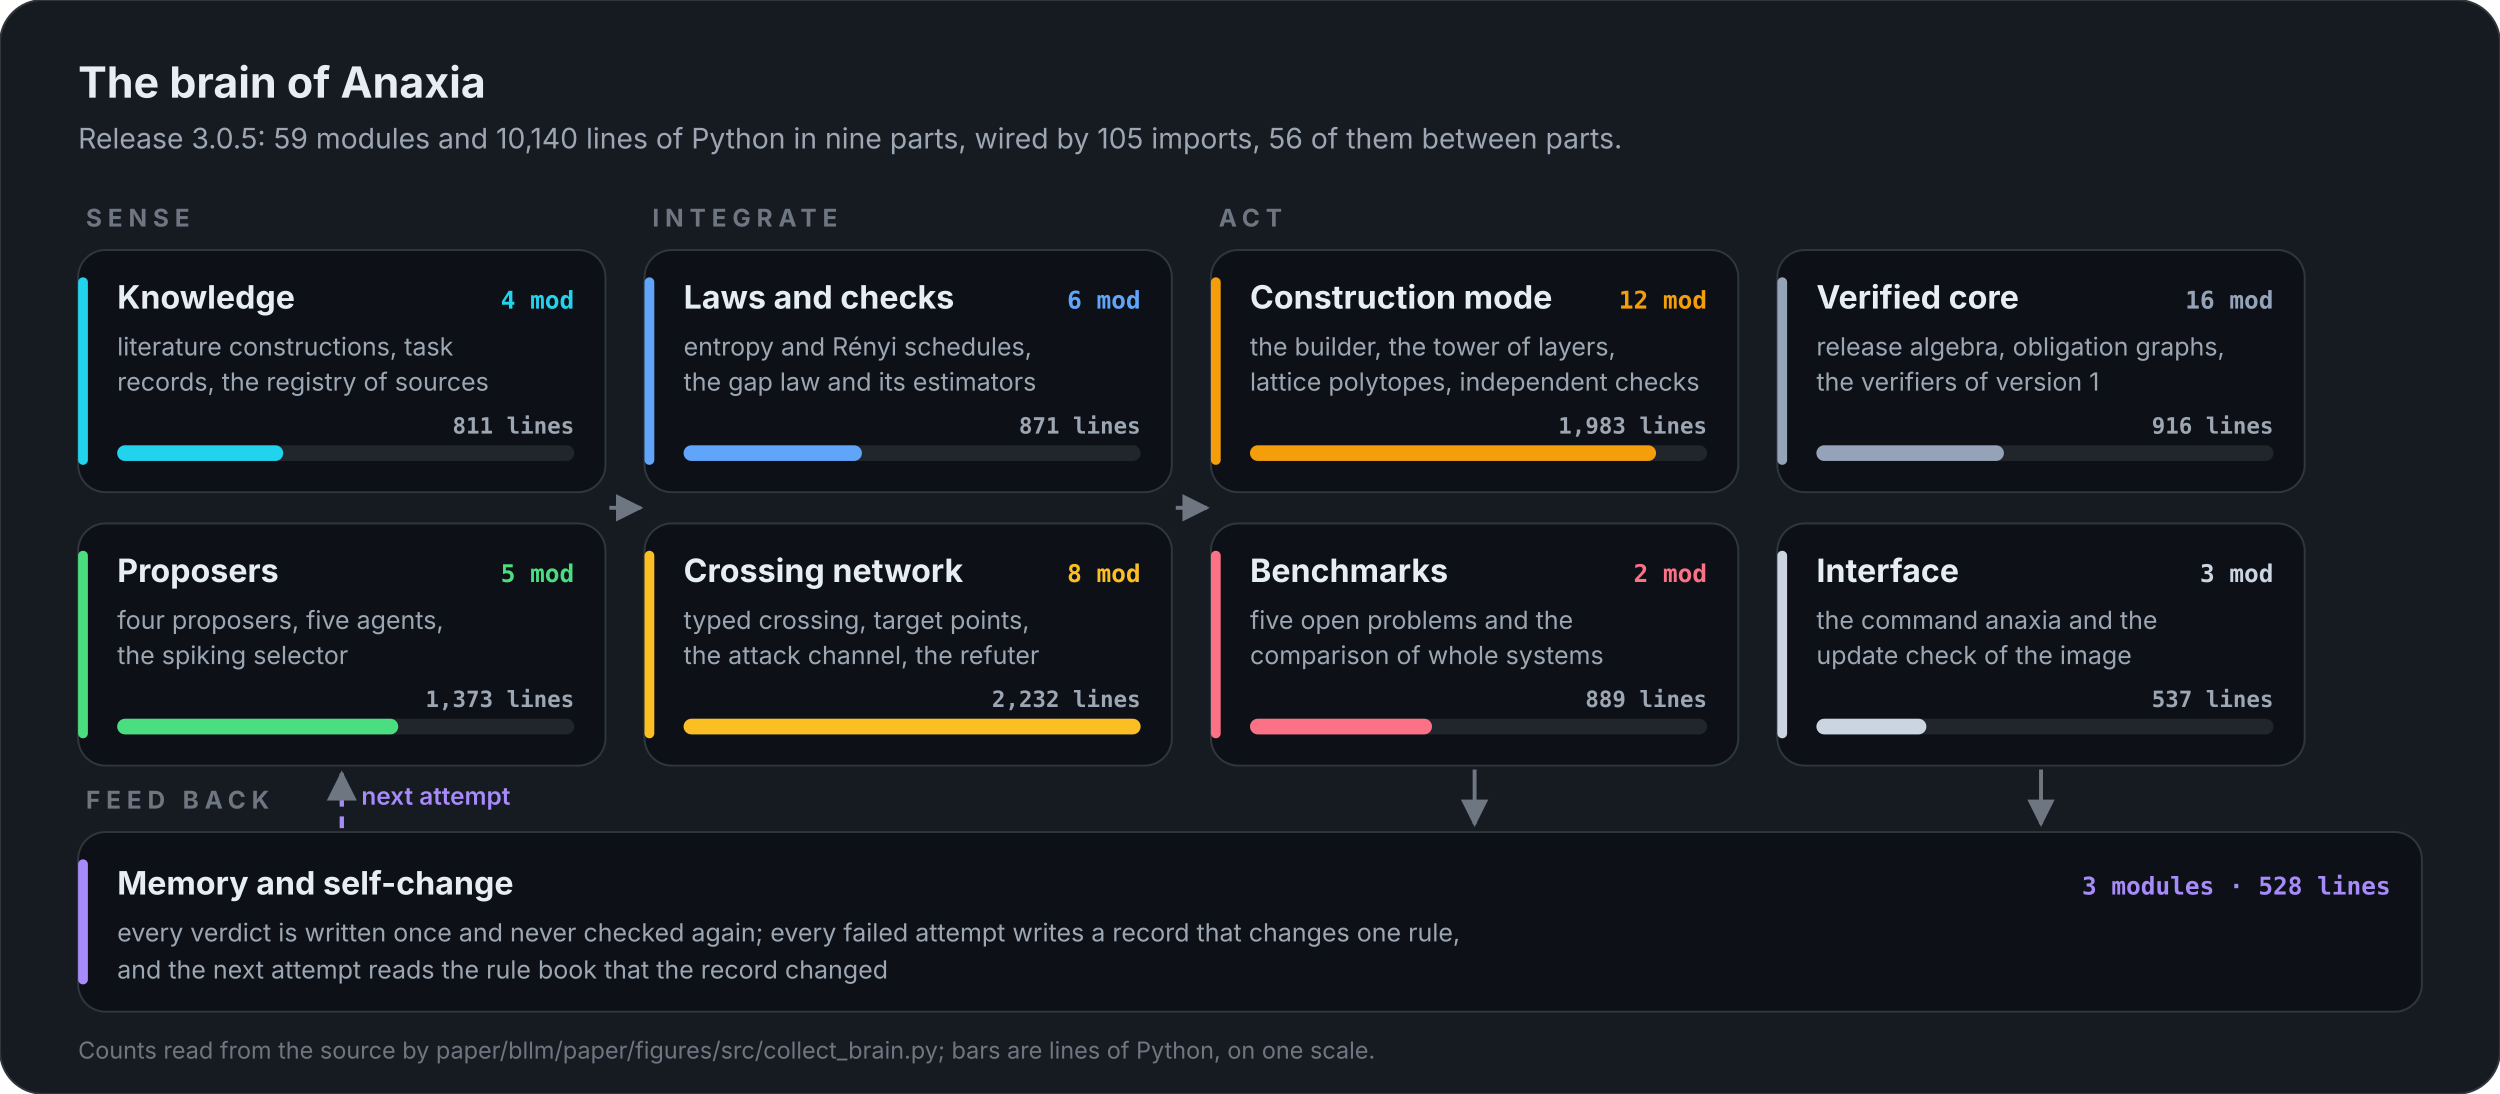
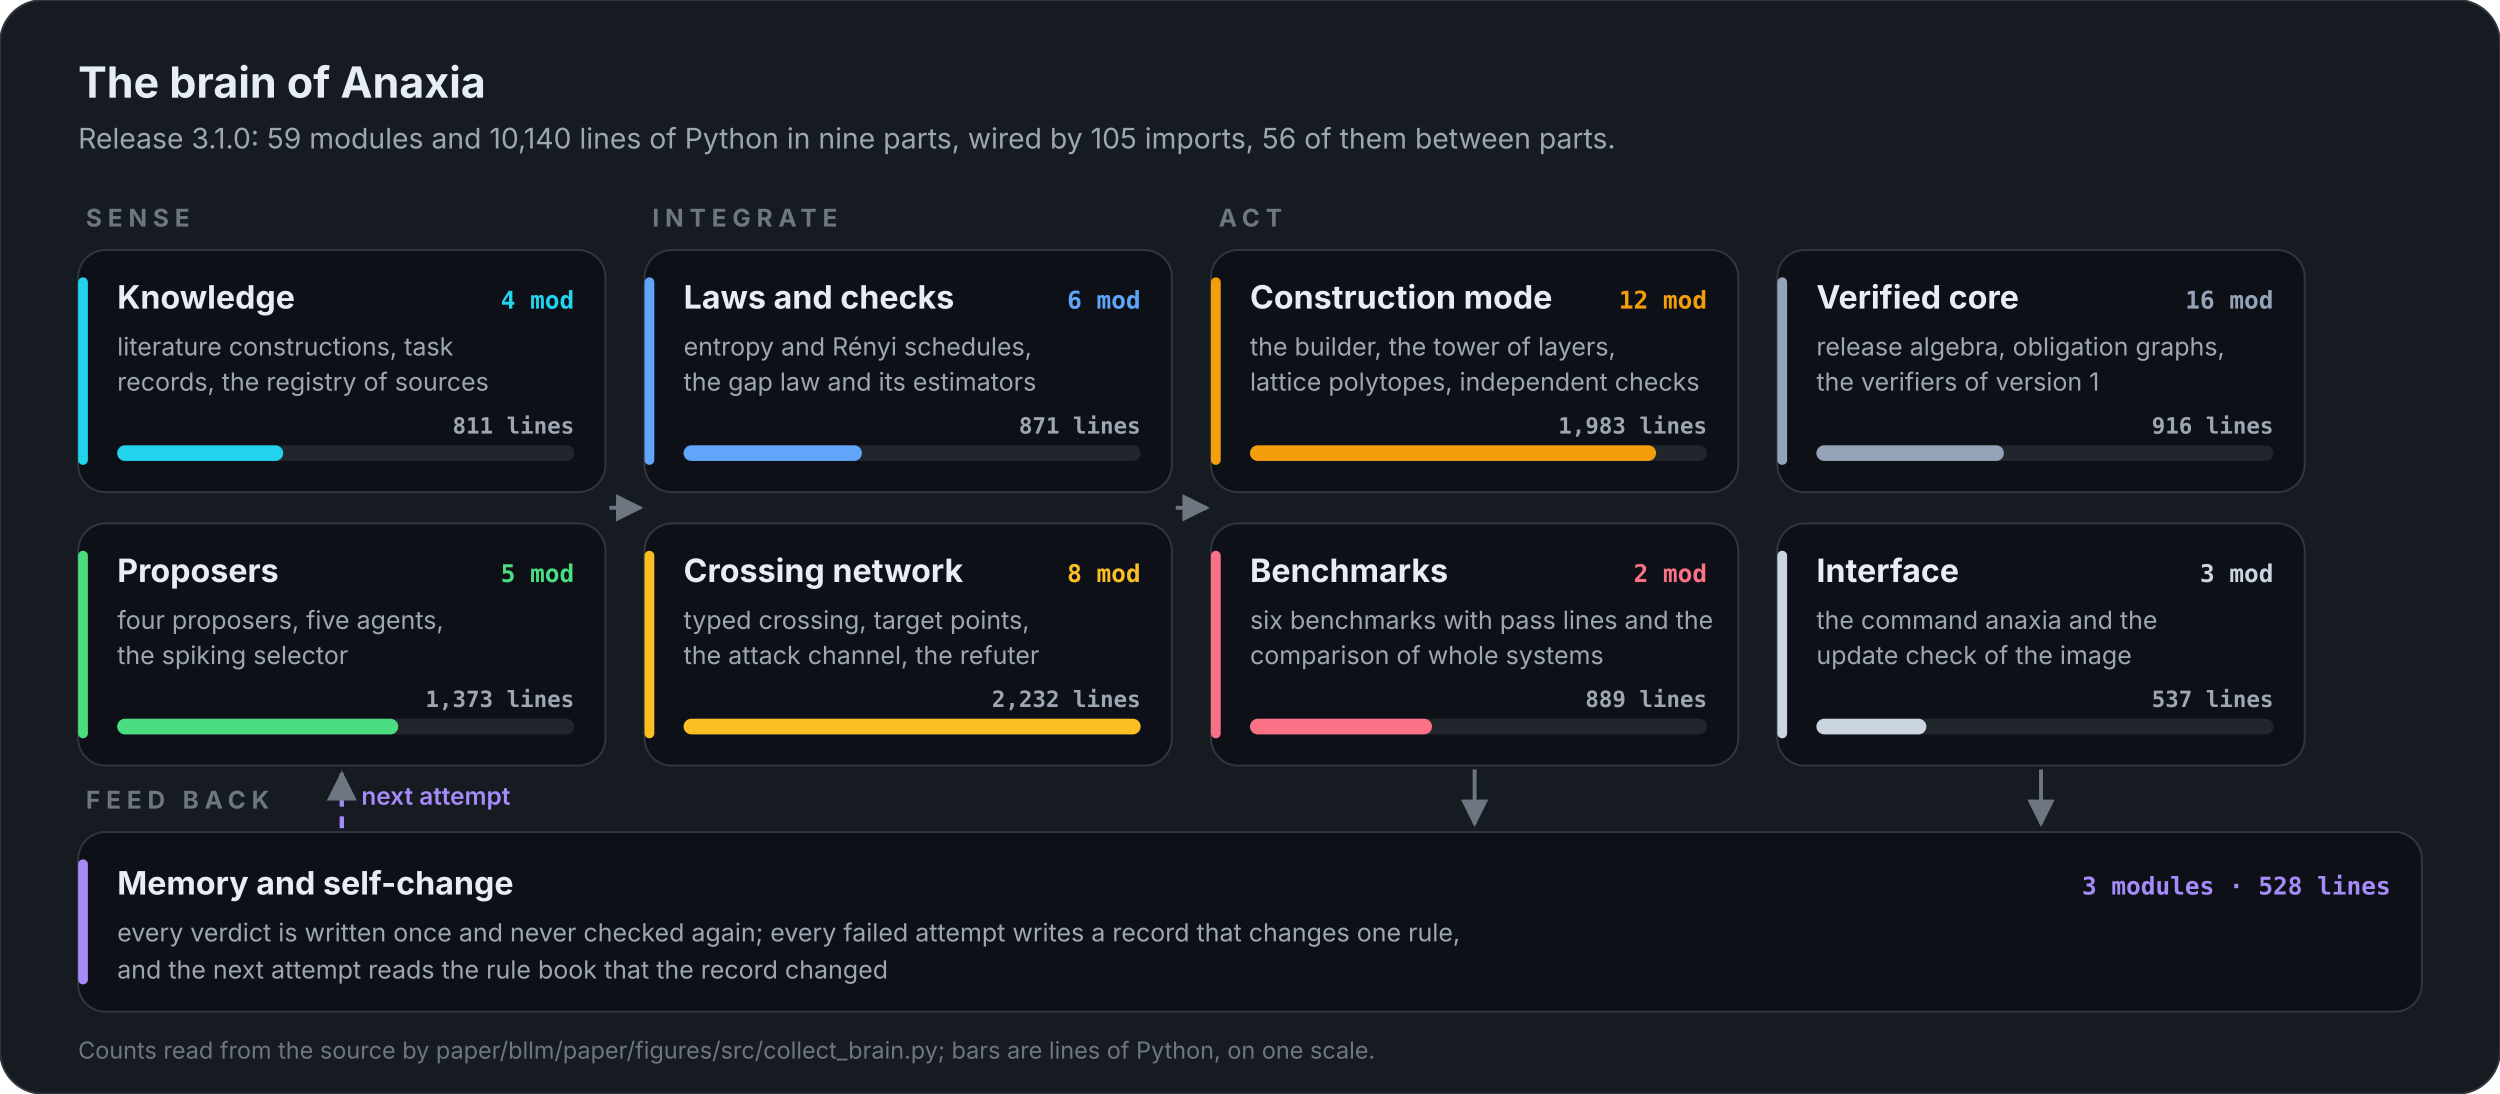
<svg xmlns="http://www.w3.org/2000/svg" viewBox="0 0 1280 560" width="1280" height="560" role="img" aria-label="The brain of Anaxia: 59 modules in nine parts">
  <defs>
    <marker id="ar" viewBox="0 0 10 10" refX="9" refY="5" markerWidth="7" markerHeight="7" orient="auto-start-reverse">
      <path d="M0,0 L10,5 L0,10 z" fill="#6e7681" />
    </marker>
  </defs>
  <rect width="1280" height="560" rx="22" fill="#161b22" stroke="#30363d" />
  <text x="40.0" y="50.0" font-family="Inter, 'Segoe UI', Roboto, Helvetica, Arial, sans-serif" font-size="22" font-weight="700" fill="#e6edf3" text-anchor="start">The brain of Anaxia</text>
-   <text x="40.0" y="76.0" font-family="Inter, 'Segoe UI', Roboto, Helvetica, Arial, sans-serif" font-size="14.5" font-weight="400" fill="#9da7b3" text-anchor="start">Release 3.0.5: 59 modules and 10,140 lines of Python in nine parts, wired by 105 imports, 56 of them between parts.</text>
+   <text x="40.0" y="76.0" font-family="Inter, 'Segoe UI', Roboto, Helvetica, Arial, sans-serif" font-size="14.5" font-weight="400" fill="#9da7b3" text-anchor="start">Release 3.1.0: 59 modules and 10,140 lines of Python in nine parts, wired by 105 imports, 56 of them between parts.</text>
  <text x="44.0" y="116.0" font-family="Inter, 'Segoe UI', Roboto, Helvetica, Arial, sans-serif" font-size="12.5" font-weight="700" fill="#6e7681" text-anchor="start" letter-spacing="3">SENSE</text>
  <rect x="40" y="128" width="270" height="124" rx="14" fill="#0d1117" stroke="#30363d" />
  <rect x="40" y="142" width="5" height="96" rx="2.5" fill="#22d3ee" />
  <text x="60.0" y="158.0" font-family="Inter, 'Segoe UI', Roboto, Helvetica, Arial, sans-serif" font-size="16.5" font-weight="700" fill="#e6edf3" text-anchor="start">Knowledge</text>
  <text x="294.0" y="158.0" font-family="'JetBrains Mono', 'SFMono-Regular', Menlo, Consolas, monospace" font-size="12.5" font-weight="700" fill="#22d3ee" text-anchor="end">4 mod</text>
  <text x="60.0" y="182.0" font-family="Inter, 'Segoe UI', Roboto, Helvetica, Arial, sans-serif" font-size="12.8" font-weight="400" fill="#9da7b3" text-anchor="start">literature constructions, task</text>
  <text x="60.0" y="200.0" font-family="Inter, 'Segoe UI', Roboto, Helvetica, Arial, sans-serif" font-size="12.8" font-weight="400" fill="#9da7b3" text-anchor="start">records, the registry of sources</text>
  <rect x="60" y="228" width="234" height="8" rx="4" fill="#21262d" />
  <rect x="60" y="228" width="85.0" height="8" rx="4" fill="#22d3ee" />
  <text x="294.0" y="222.0" font-family="'JetBrains Mono', 'SFMono-Regular', Menlo, Consolas, monospace" font-size="11.5" font-weight="600" fill="#9da7b3" text-anchor="end">811 lines</text>
  <rect x="40" y="268" width="270" height="124" rx="14" fill="#0d1117" stroke="#30363d" />
  <rect x="40" y="282" width="5" height="96" rx="2.5" fill="#4ade80" />
  <text x="60.0" y="298.0" font-family="Inter, 'Segoe UI', Roboto, Helvetica, Arial, sans-serif" font-size="16.5" font-weight="700" fill="#e6edf3" text-anchor="start">Proposers</text>
  <text x="294.0" y="298.0" font-family="'JetBrains Mono', 'SFMono-Regular', Menlo, Consolas, monospace" font-size="12.5" font-weight="700" fill="#4ade80" text-anchor="end">5 mod</text>
  <text x="60.0" y="322.0" font-family="Inter, 'Segoe UI', Roboto, Helvetica, Arial, sans-serif" font-size="12.8" font-weight="400" fill="#9da7b3" text-anchor="start">four proposers, five agents,</text>
  <text x="60.0" y="340.0" font-family="Inter, 'Segoe UI', Roboto, Helvetica, Arial, sans-serif" font-size="12.8" font-weight="400" fill="#9da7b3" text-anchor="start">the spiking selector</text>
  <rect x="60" y="368" width="234" height="8" rx="4" fill="#21262d" />
  <rect x="60" y="368" width="143.9" height="8" rx="4" fill="#4ade80" />
  <text x="294.0" y="362.0" font-family="'JetBrains Mono', 'SFMono-Regular', Menlo, Consolas, monospace" font-size="11.5" font-weight="600" fill="#9da7b3" text-anchor="end">1,373 lines</text>
  <text x="334.0" y="116.0" font-family="Inter, 'Segoe UI', Roboto, Helvetica, Arial, sans-serif" font-size="12.5" font-weight="700" fill="#6e7681" text-anchor="start" letter-spacing="3">INTEGRATE</text>
  <rect x="330" y="128" width="270" height="124" rx="14" fill="#0d1117" stroke="#30363d" />
  <rect x="330" y="142" width="5" height="96" rx="2.5" fill="#60a5fa" />
  <text x="350.0" y="158.0" font-family="Inter, 'Segoe UI', Roboto, Helvetica, Arial, sans-serif" font-size="16.5" font-weight="700" fill="#e6edf3" text-anchor="start">Laws and checks</text>
  <text x="584.0" y="158.0" font-family="'JetBrains Mono', 'SFMono-Regular', Menlo, Consolas, monospace" font-size="12.5" font-weight="700" fill="#60a5fa" text-anchor="end">6 mod</text>
  <text x="350.0" y="182.0" font-family="Inter, 'Segoe UI', Roboto, Helvetica, Arial, sans-serif" font-size="12.8" font-weight="400" fill="#9da7b3" text-anchor="start">entropy and Rényi schedules,</text>
  <text x="350.0" y="200.0" font-family="Inter, 'Segoe UI', Roboto, Helvetica, Arial, sans-serif" font-size="12.8" font-weight="400" fill="#9da7b3" text-anchor="start">the gap law and its estimators</text>
  <rect x="350" y="228" width="234" height="8" rx="4" fill="#21262d" />
  <rect x="350" y="228" width="91.3" height="8" rx="4" fill="#60a5fa" />
  <text x="584.0" y="222.0" font-family="'JetBrains Mono', 'SFMono-Regular', Menlo, Consolas, monospace" font-size="11.5" font-weight="600" fill="#9da7b3" text-anchor="end">871 lines</text>
  <rect x="330" y="268" width="270" height="124" rx="14" fill="#0d1117" stroke="#30363d" />
  <rect x="330" y="282" width="5" height="96" rx="2.5" fill="#fbbf24" />
  <text x="350.0" y="298.0" font-family="Inter, 'Segoe UI', Roboto, Helvetica, Arial, sans-serif" font-size="16.5" font-weight="700" fill="#e6edf3" text-anchor="start">Crossing network</text>
  <text x="584.0" y="298.0" font-family="'JetBrains Mono', 'SFMono-Regular', Menlo, Consolas, monospace" font-size="12.5" font-weight="700" fill="#fbbf24" text-anchor="end">8 mod</text>
  <text x="350.0" y="322.0" font-family="Inter, 'Segoe UI', Roboto, Helvetica, Arial, sans-serif" font-size="12.8" font-weight="400" fill="#9da7b3" text-anchor="start">typed crossing, target points,</text>
  <text x="350.0" y="340.0" font-family="Inter, 'Segoe UI', Roboto, Helvetica, Arial, sans-serif" font-size="12.8" font-weight="400" fill="#9da7b3" text-anchor="start">the attack channel, the refuter</text>
  <rect x="350" y="368" width="234" height="8" rx="4" fill="#21262d" />
  <rect x="350" y="368" width="234.0" height="8" rx="4" fill="#fbbf24" />
  <text x="584.0" y="362.0" font-family="'JetBrains Mono', 'SFMono-Regular', Menlo, Consolas, monospace" font-size="11.5" font-weight="600" fill="#9da7b3" text-anchor="end">2,232 lines</text>
  <text x="624.0" y="116.0" font-family="Inter, 'Segoe UI', Roboto, Helvetica, Arial, sans-serif" font-size="12.5" font-weight="700" fill="#6e7681" text-anchor="start" letter-spacing="3">ACT</text>
  <rect x="620" y="128" width="270" height="124" rx="14" fill="#0d1117" stroke="#30363d" />
  <rect x="620" y="142" width="5" height="96" rx="2.5" fill="#f59e0b" />
  <text x="640.0" y="158.0" font-family="Inter, 'Segoe UI', Roboto, Helvetica, Arial, sans-serif" font-size="16.5" font-weight="700" fill="#e6edf3" text-anchor="start">Construction mode</text>
  <text x="874.0" y="158.0" font-family="'JetBrains Mono', 'SFMono-Regular', Menlo, Consolas, monospace" font-size="12.5" font-weight="700" fill="#f59e0b" text-anchor="end">12 mod</text>
  <text x="640.0" y="182.0" font-family="Inter, 'Segoe UI', Roboto, Helvetica, Arial, sans-serif" font-size="12.8" font-weight="400" fill="#9da7b3" text-anchor="start">the builder, the tower of layers,</text>
  <text x="640.0" y="200.0" font-family="Inter, 'Segoe UI', Roboto, Helvetica, Arial, sans-serif" font-size="12.8" font-weight="400" fill="#9da7b3" text-anchor="start">lattice polytopes, independent checks</text>
  <rect x="640" y="228" width="234" height="8" rx="4" fill="#21262d" />
  <rect x="640" y="228" width="207.9" height="8" rx="4" fill="#f59e0b" />
  <text x="874.0" y="222.0" font-family="'JetBrains Mono', 'SFMono-Regular', Menlo, Consolas, monospace" font-size="11.5" font-weight="600" fill="#9da7b3" text-anchor="end">1,983 lines</text>
  <rect x="620" y="268" width="270" height="124" rx="14" fill="#0d1117" stroke="#30363d" />
  <rect x="620" y="282" width="5" height="96" rx="2.5" fill="#fb7185" />
  <text x="640.0" y="298.0" font-family="Inter, 'Segoe UI', Roboto, Helvetica, Arial, sans-serif" font-size="16.5" font-weight="700" fill="#e6edf3" text-anchor="start">Benchmarks</text>
  <text x="874.0" y="298.0" font-family="'JetBrains Mono', 'SFMono-Regular', Menlo, Consolas, monospace" font-size="12.5" font-weight="700" fill="#fb7185" text-anchor="end">2 mod</text>
-   <text x="640.0" y="322.0" font-family="Inter, 'Segoe UI', Roboto, Helvetica, Arial, sans-serif" font-size="12.8" font-weight="400" fill="#9da7b3" text-anchor="start">five open problems and the</text>
+   <text x="640.0" y="322.0" font-family="Inter, 'Segoe UI', Roboto, Helvetica, Arial, sans-serif" font-size="12.8" font-weight="400" fill="#9da7b3" text-anchor="start">six benchmarks with pass lines and the</text>
  <text x="640.0" y="340.0" font-family="Inter, 'Segoe UI', Roboto, Helvetica, Arial, sans-serif" font-size="12.8" font-weight="400" fill="#9da7b3" text-anchor="start">comparison of whole systems</text>
  <rect x="640" y="368" width="234" height="8" rx="4" fill="#21262d" />
  <rect x="640" y="368" width="93.2" height="8" rx="4" fill="#fb7185" />
  <text x="874.0" y="362.0" font-family="'JetBrains Mono', 'SFMono-Regular', Menlo, Consolas, monospace" font-size="11.5" font-weight="600" fill="#9da7b3" text-anchor="end">889 lines</text>
  <rect x="910" y="128" width="270" height="124" rx="14" fill="#0d1117" stroke="#30363d" />
  <rect x="910" y="142" width="5" height="96" rx="2.5" fill="#94a3b8" />
  <text x="930.0" y="158.0" font-family="Inter, 'Segoe UI', Roboto, Helvetica, Arial, sans-serif" font-size="16.5" font-weight="700" fill="#e6edf3" text-anchor="start">Verified core</text>
  <text x="1164.0" y="158.0" font-family="'JetBrains Mono', 'SFMono-Regular', Menlo, Consolas, monospace" font-size="12.5" font-weight="700" fill="#94a3b8" text-anchor="end">16 mod</text>
  <text x="930.0" y="182.0" font-family="Inter, 'Segoe UI', Roboto, Helvetica, Arial, sans-serif" font-size="12.8" font-weight="400" fill="#9da7b3" text-anchor="start">release algebra, obligation graphs,</text>
  <text x="930.0" y="200.0" font-family="Inter, 'Segoe UI', Roboto, Helvetica, Arial, sans-serif" font-size="12.8" font-weight="400" fill="#9da7b3" text-anchor="start">the verifiers of version 1</text>
  <rect x="930" y="228" width="234" height="8" rx="4" fill="#21262d" />
  <rect x="930" y="228" width="96.0" height="8" rx="4" fill="#94a3b8" />
  <text x="1164.0" y="222.0" font-family="'JetBrains Mono', 'SFMono-Regular', Menlo, Consolas, monospace" font-size="11.5" font-weight="600" fill="#9da7b3" text-anchor="end">916 lines</text>
  <rect x="910" y="268" width="270" height="124" rx="14" fill="#0d1117" stroke="#30363d" />
  <rect x="910" y="282" width="5" height="96" rx="2.5" fill="#cbd5e1" />
  <text x="930.0" y="298.0" font-family="Inter, 'Segoe UI', Roboto, Helvetica, Arial, sans-serif" font-size="16.5" font-weight="700" fill="#e6edf3" text-anchor="start">Interface</text>
  <text x="1164.0" y="298.0" font-family="'JetBrains Mono', 'SFMono-Regular', Menlo, Consolas, monospace" font-size="12.5" font-weight="700" fill="#cbd5e1" text-anchor="end">3 mod</text>
  <text x="930.0" y="322.0" font-family="Inter, 'Segoe UI', Roboto, Helvetica, Arial, sans-serif" font-size="12.8" font-weight="400" fill="#9da7b3" text-anchor="start">the command anaxia and the</text>
  <text x="930.0" y="340.0" font-family="Inter, 'Segoe UI', Roboto, Helvetica, Arial, sans-serif" font-size="12.8" font-weight="400" fill="#9da7b3" text-anchor="start">update check of the image</text>
  <rect x="930" y="368" width="234" height="8" rx="4" fill="#21262d" />
  <rect x="930" y="368" width="56.3" height="8" rx="4" fill="#cbd5e1" />
  <text x="1164.0" y="362.0" font-family="'JetBrains Mono', 'SFMono-Regular', Menlo, Consolas, monospace" font-size="11.5" font-weight="600" fill="#9da7b3" text-anchor="end">537 lines</text>
  <line x1="312" y1="260" x2="328" y2="260" stroke="#6e7681" stroke-width="2" marker-end="url(#ar)" />
  <line x1="602" y1="260" x2="618" y2="260" stroke="#6e7681" stroke-width="2" marker-end="url(#ar)" />
  <text x="44.0" y="414.0" font-family="Inter, 'Segoe UI', Roboto, Helvetica, Arial, sans-serif" font-size="12.5" font-weight="700" fill="#6e7681" text-anchor="start" letter-spacing="3">FEED BACK</text>
  <rect x="40" y="426" width="1200" height="92" rx="14" fill="#0d1117" stroke="#30363d" />
  <rect x="40" y="440" width="5" height="64" rx="2.5" fill="#a78bfa" />
  <text x="60.0" y="458.0" font-family="Inter, 'Segoe UI', Roboto, Helvetica, Arial, sans-serif" font-size="16.5" font-weight="700" fill="#e6edf3" text-anchor="start">Memory and self-change</text>
  <text x="60.0" y="482.0" font-family="Inter, 'Segoe UI', Roboto, Helvetica, Arial, sans-serif" font-size="12.8" font-weight="400" fill="#9da7b3" text-anchor="start">every verdict is written once and never checked again; every failed attempt writes a record that changes one rule,</text>
  <text x="60.0" y="501.0" font-family="Inter, 'Segoe UI', Roboto, Helvetica, Arial, sans-serif" font-size="12.8" font-weight="400" fill="#9da7b3" text-anchor="start">and the next attempt reads the rule book that the record changed</text>
  <text x="1224.0" y="458.0" font-family="'JetBrains Mono', 'SFMono-Regular', Menlo, Consolas, monospace" font-size="12.5" font-weight="700" fill="#a78bfa" text-anchor="end">3 modules · 528 lines</text>
  <line x1="755.0" y1="394" x2="755.0" y2="422" stroke="#6e7681" stroke-width="2" marker-end="url(#ar)" />
  <line x1="1045.0" y1="394" x2="1045.0" y2="422" stroke="#6e7681" stroke-width="2" marker-end="url(#ar)" />
  <path d="M175.0,424 L175.0,396" fill="none" stroke="#a78bfa" stroke-width="2.2" stroke-dasharray="6 5" marker-end="url(#ar)" />
  <text x="185.0" y="412.0" font-family="Inter, 'Segoe UI', Roboto, Helvetica, Arial, sans-serif" font-size="12.5" font-weight="600" fill="#a78bfa" text-anchor="start">next attempt</text>
  <text x="40.0" y="542.0" font-family="Inter, 'Segoe UI', Roboto, Helvetica, Arial, sans-serif" font-size="12" font-weight="400" fill="#6e7681" text-anchor="start">Counts read from the source by paper/bllm/paper/figures/src/collect_brain.py; bars are lines of Python, on one scale.</text>
</svg>
